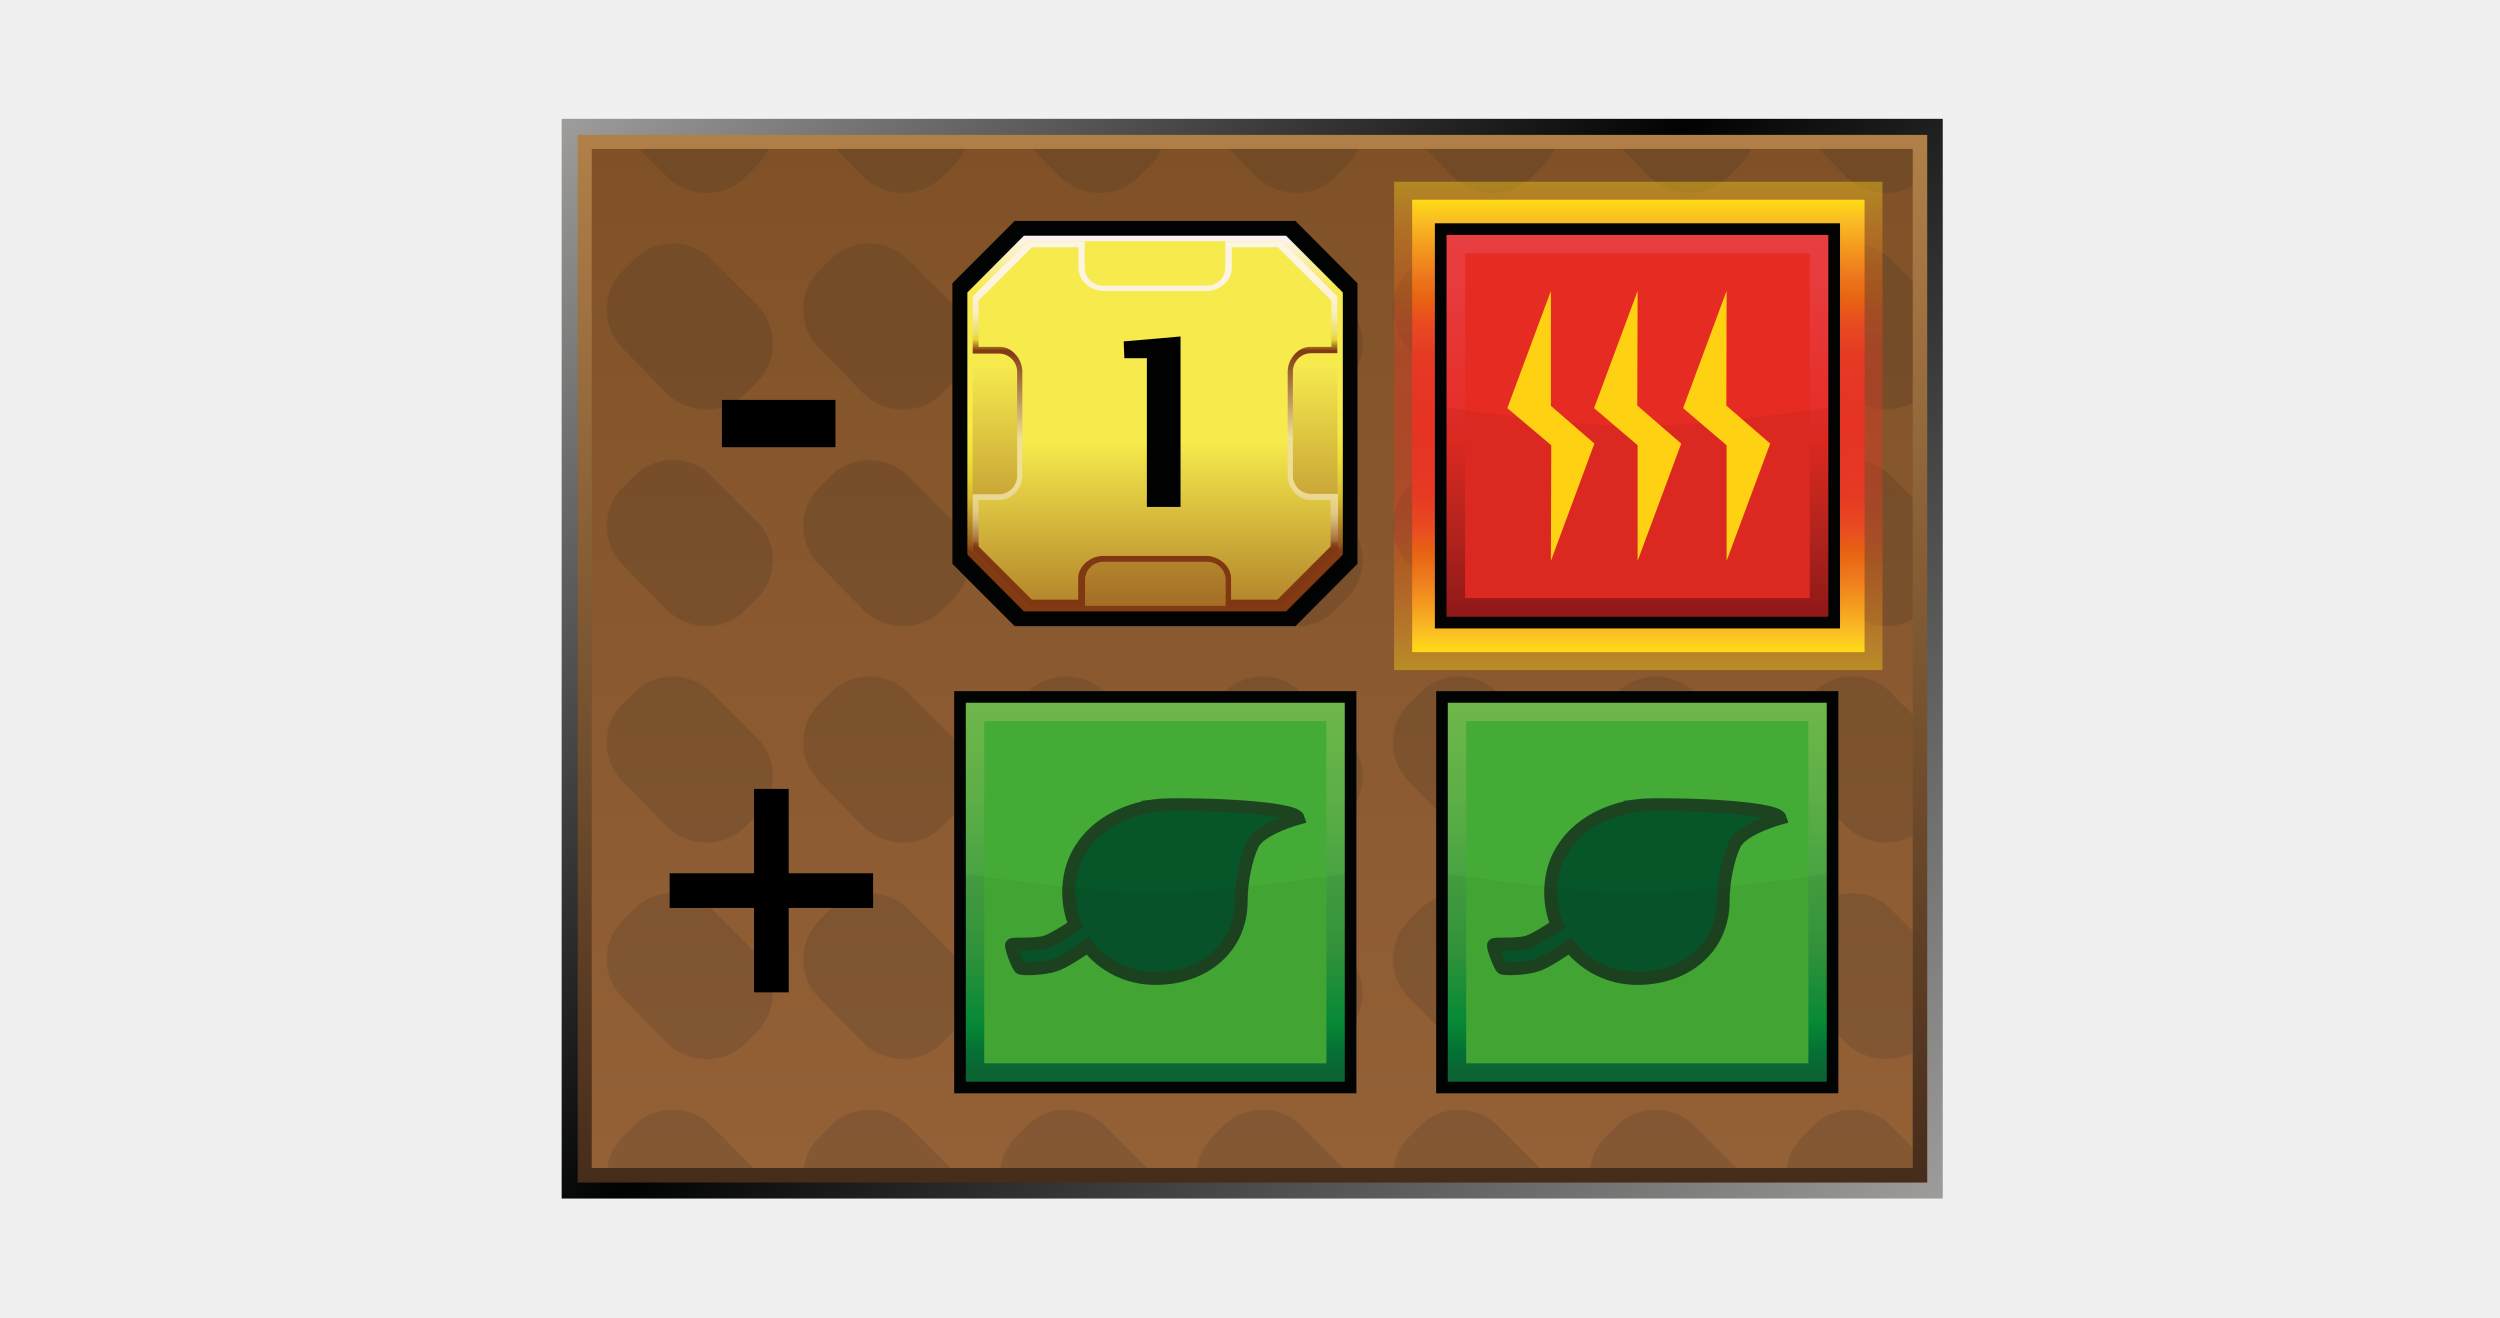
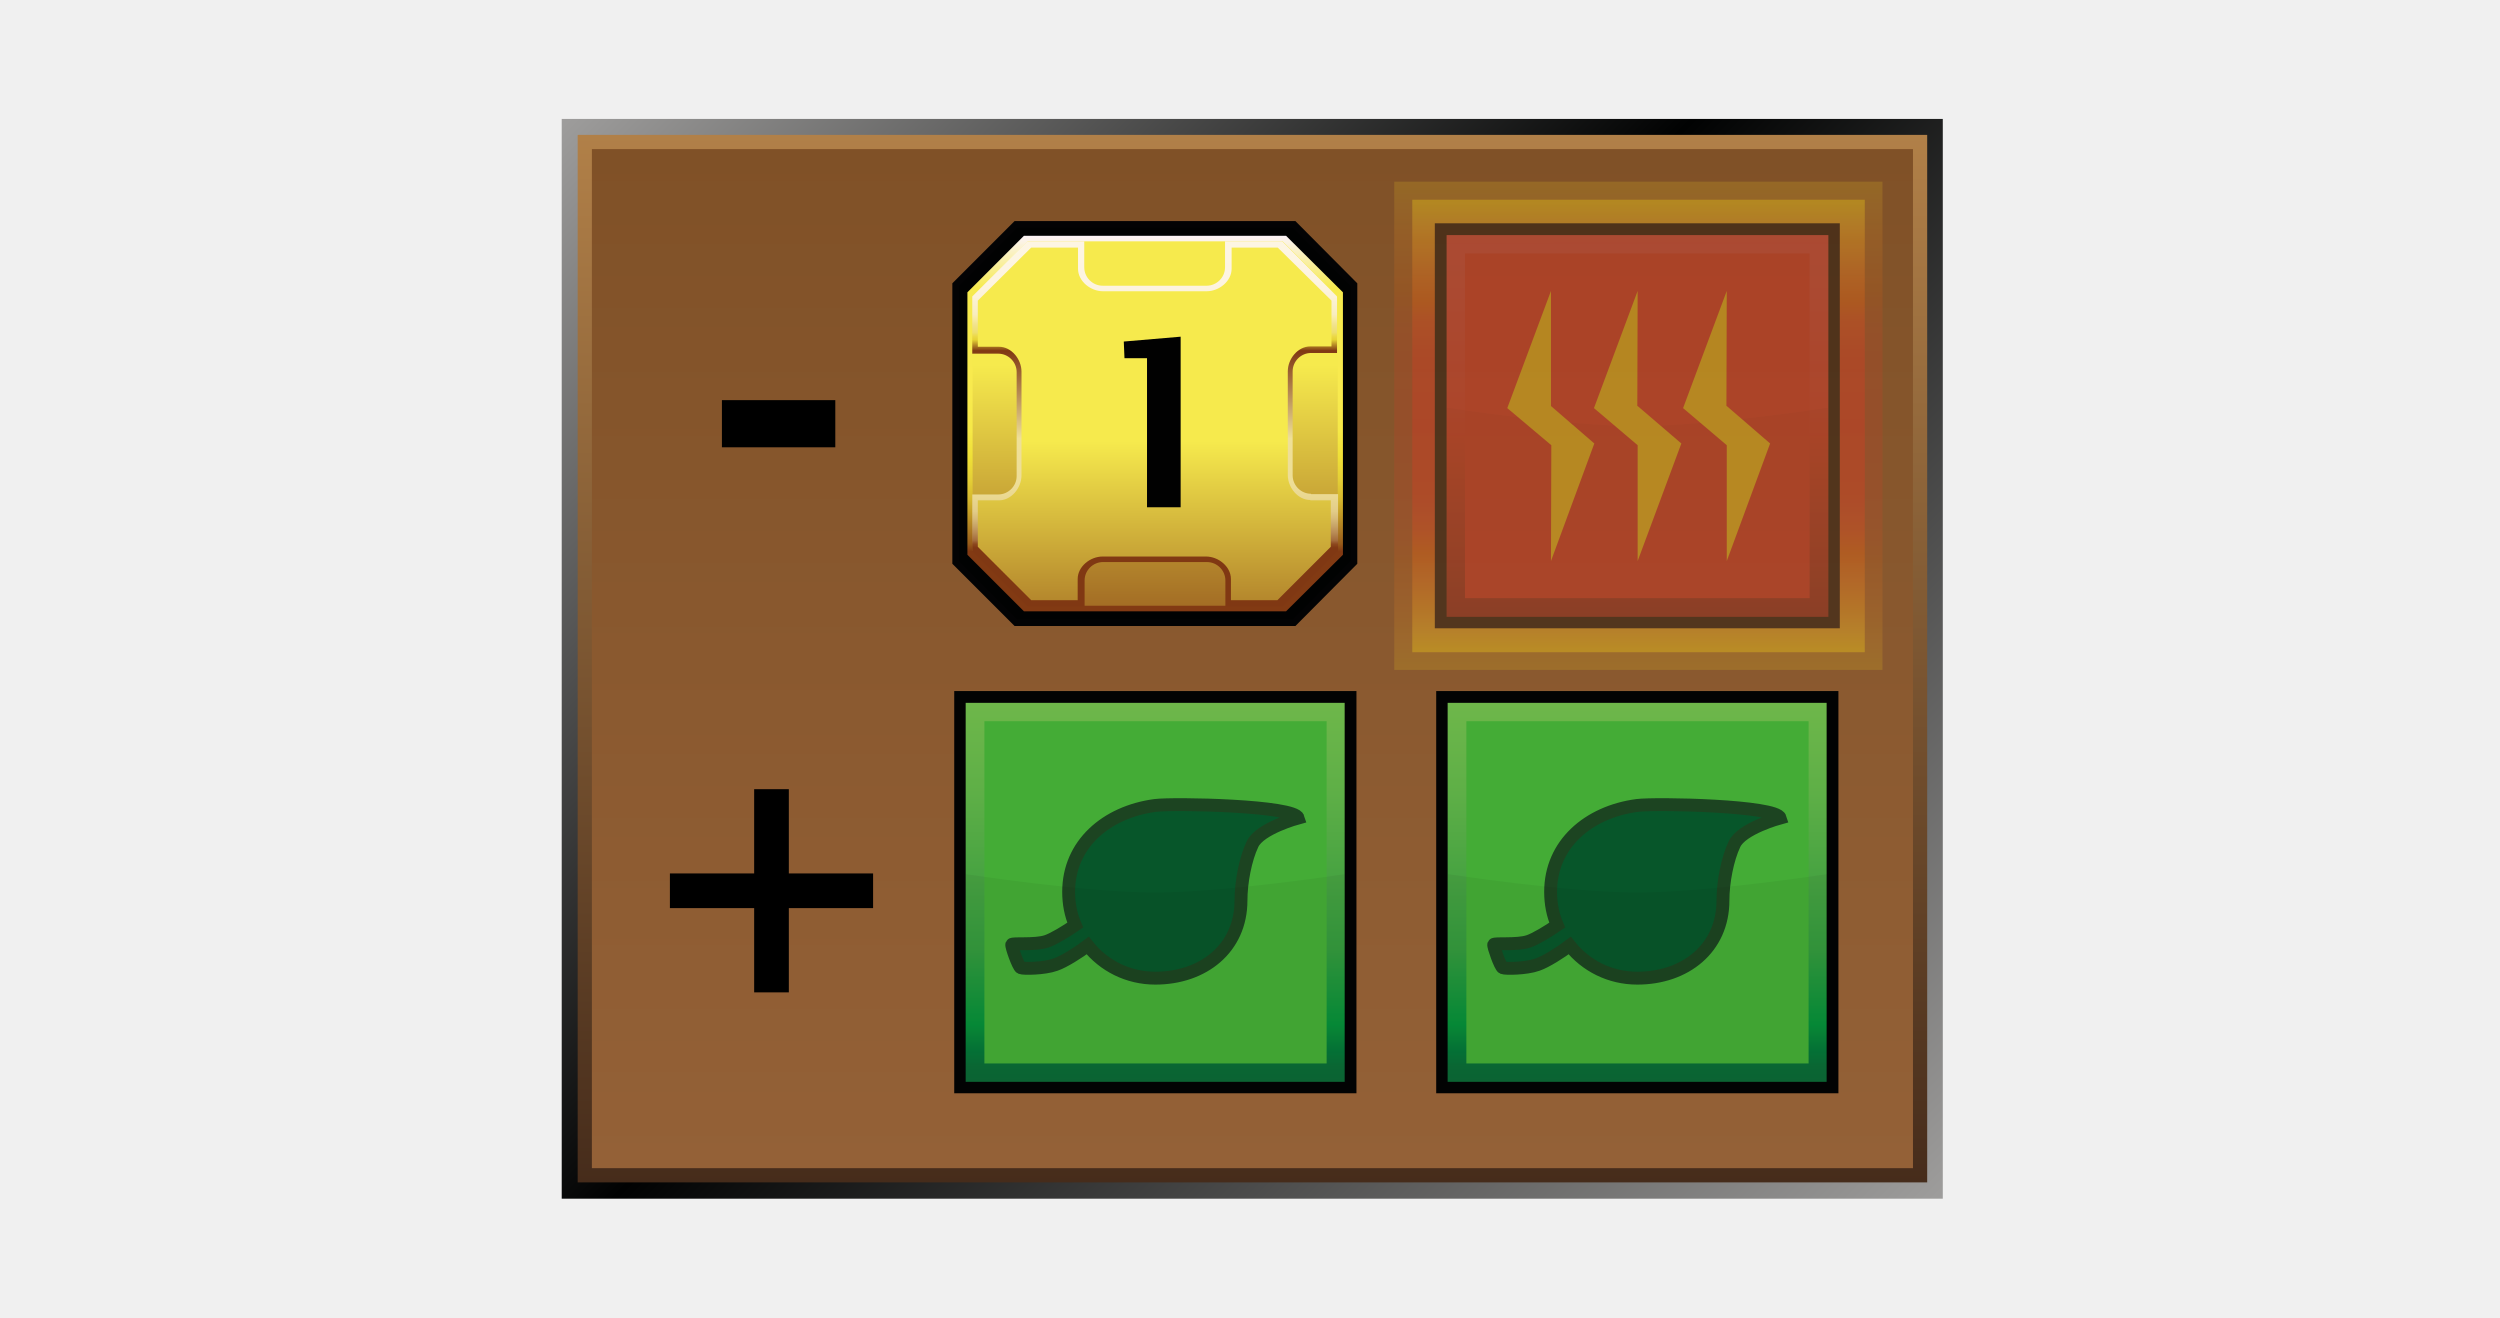
- <svg xmlns="http://www.w3.org/2000/svg" xmlns:xlink="http://www.w3.org/1999/xlink" id="Layer" viewBox="0 0 721 379.91">
-   <defs>
-     <style>.cls-1{fill:url(#linear-gradient-2);}.cls-2,.cls-3{fill:#020303;}.cls-4{fill:url(#linear-gradient-6);}.cls-5{fill:#1f1f1e;}.cls-6{fill:#010202;stroke:#030304;stroke-width:1.89px;}.cls-6,.cls-7,.cls-8{stroke-miterlimit:10;}.cls-9{fill:url(#linear-gradient-11);}.cls-7{fill:#fff;opacity:0;stroke:#1d1d1b;}.cls-10{fill:url(#linear-gradient-10);}.cls-8{fill:#07562a;stroke:#1c4421;stroke-width:3.72px;}.cls-11{fill:#44ac36;}.cls-12{fill:#ffd113;}.cls-13{fill:url(#linear-gradient-5);}.cls-14{fill:#e62b23;}.cls-15{fill:url(#Nowy_wzorek_2);opacity:.14;}.cls-15,.cls-16,.cls-17,.cls-3{isolation:isolate;}.cls-18{fill:none;}.cls-19{fill:url(#linear-gradient-7);}.cls-16,.cls-20{fill:#030304;}.cls-16,.cls-3{opacity:.05;}.cls-21{fill:url(#linear-gradient-9);}.cls-22{fill:url(#linear-gradient-3);}.cls-17{fill:url(#linear-gradient-8);opacity:.4;}.cls-23{fill:url(#linear-gradient);}.cls-24{fill:url(#linear-gradient-4);}.cls-25{fill:#010101;}.cls-26{fill:url(#linear-gradient-12);}</style>
-     <linearGradient id="linear-gradient" x1="538.56" y1="620.03" x2="183.71" y2="265.18" gradientTransform="translate(0 -252.64)" gradientUnits="userSpaceOnUse">
-       <stop offset="0" stop-color="#9e9d9c" />
-       <stop offset=".54" stop-color="#010202" />
-       <stop offset="1" stop-color="#9e9d9c" />
-     </linearGradient>
-     <linearGradient id="linear-gradient-2" x1="361.21" y1="593.69" x2="361.21" y2="291.54" gradientTransform="translate(0 -252.64)" gradientUnits="userSpaceOnUse">
-       <stop offset="0" stop-color="#462c1b" />
-       <stop offset="1" stop-color="#b18048" />
-     </linearGradient>
-     <linearGradient id="linear-gradient-3" x1="361.14" y1="589.49" x2="361.14" y2="295.59" gradientTransform="translate(0 -252.64)" gradientUnits="userSpaceOnUse">
-       <stop offset="0" stop-color="#946137" />
-       <stop offset="1" stop-color="#805127" />
-     </linearGradient>
-     <pattern id="Nowy_wzorek_2" x="0" y="0" width="56.69" height="62.45" patternTransform="translate(.5 .5)" patternUnits="userSpaceOnUse" viewBox="0 0 56.69 62.45">
+ <svg xmlns="http://www.w3.org/2000/svg" xmlns:xlink="http://www.w3.org/1999/xlink" version="1.1" id="Layer" x="0px" y="0px" viewBox="0 0 721 379.9" style="enable-background:new 0 0 721 379.9;" xml:space="preserve">
+   <style type="text/css">
+ 	.st0{fill:none;}
+ 	.st1{fill:#1F1F1E;}
+ 	.st2{fill:#FFFFFF;fill-opacity:0;}
+ 	.st3{fill:url(#external-border_00000101103329131168395740000014824503154814984352_);}
+ 	.st4{fill:url(#internal-border_00000102517041118291360850000009546548084467326138_);}
+ 	.st5{fill:url(#bg_00000155146477780294292760000017716256103013571201_);}
+ 	.st6{opacity:0.14;fill:url(#bgPattern_00000078722989007870232220000017367911229785374641_);enable-background:new    ;}
+ 	.st7{fill:#010202;stroke:#030304;stroke-width:1.89;stroke-miterlimit:10;}
+ 	.st8{fill:url(#obram_zolte_00000096060023086366012870000002880983824735726503_);}
+ 	.st9{fill:url(#tlo_wew_00000013192546302626483130000010200146048221798027_);}
+ 	.st10{fill:url(#obram_skosne_00000024000002794858998700000001402143598909752239_);}
+ 	.st11{fill:url(#tlo_zew_00000131333697019669717960000012275523742912099990_);}
+ 	.st12{fill:#010101;}
+ 	.st13{opacity:0.4;}
+ 	.st14{opacity:0.4;fill:url(#SVGID_1_);enable-background:new    ;}
+ 	.st15{fill:url(#SVGID_00000025440347864544946480000011372696118413352833_);}
+ 	.st16{fill:#030304;}
+ 	.st17{fill:url(#SVGID_00000060007798617549634450000018339748067463326117_);}
+ 	.st18{fill:#E62B23;}
+ 	.st19{opacity:5.000000e-02;fill:#030304;enable-background:new    ;}
+ 	.st20{fill:#FFD113;}
+ 	.st21{fill:#020303;}
+ 	.st22{fill:url(#SVGID_00000026123093426726671570000011816647755817311158_);}
+ 	.st23{fill:#44AC36;}
+ 	.st24{fill:#07562A;stroke:#1C4421;stroke-width:3.72;stroke-miterlimit:10;}
+ 	.st25{opacity:5.000000e-02;fill:#020303;enable-background:new    ;}
+ 	.st26{fill:url(#SVGID_00000168836744099336116150000012970680059644167582_);}
+ </style>
+   <pattern y="379.9" width="56.7" height="62.5" patternUnits="userSpaceOnUse" id="Nowy_wzorek_2" viewBox="0 -62.5 56.7 62.5" style="overflow:visible;">
+     <g>
+       <rect y="-62.5" class="st0" width="56.7" height="62.5" />
      <g>
-         <rect class="cls-18" width="56.69" height="62.45" />
+         <rect y="-62.5" class="st0" width="56.7" height="62.5" />
        <g>
-           <rect class="cls-18" x="0" y="0" width="56.69" height="62.45" />
+           <rect y="-62.5" class="st0" width="56.7" height="62.5" />
          <g>
-             <rect class="cls-18" x="0" y="0" width="56.69" height="62.45" />
+             <rect y="-62.5" class="st0" width="56.7" height="62.5" />
            <g>
-               <rect class="cls-18" x="0" y="0" width="56.69" height="62.45" />
-               <path class="cls-5" d="M47.77,25.04c6.04,6.04,6.04,16.12,0,22.16l-3.45,3.45c-6.04,6.04-16.12,6.04-22.45,0l-12.95-13.24c-6.04-6.04-6.04-16.12,0-22.16l3.45-3.45c6.04-6.04,16.12-6.04,22.16,0l13.24,13.24Z" />
+               <rect y="-62.5" class="st0" width="56.7" height="62.5" />
+               <path class="st1" d="M47.8-25c6-6,6-16.1,0-22.2l-3.5-3.5c-6-6-16.1-6-22.5,0L8.9-37.4c-6,6-6,16.1,0,22.2l3.4,3.4        c6,6,16.1,6,22.2,0C34.5-11.8,47.8-25,47.8-25z" />
            </g>
          </g>
        </g>
      </g>
-     </pattern>
-     <linearGradient id="linear-gradient-4" x1="333.13" y1="429.98" x2="333.13" y2="321.62" gradientTransform="translate(0 -253.65)" gradientUnits="userSpaceOnUse">
-       <stop offset=".16" stop-color="#823a13" />
-       <stop offset=".18" stop-color="#985c1a" />
-       <stop offset=".22" stop-color="#ae7d22" />
-       <stop offset=".26" stop-color="#c39d26" />
-       <stop offset=".3" stop-color="#d6b92e" />
-       <stop offset=".35" stop-color="#e4cf36" />
-       <stop offset=".41" stop-color="#efe036" />
-       <stop offset=".48" stop-color="#f6e947" />
-       <stop offset=".58" stop-color="#f8ea4e" />
-       <stop offset=".86" stop-color="#f6ea4d" />
-       <stop offset="1" stop-color="#fcf4f9" />
-     </linearGradient>
-     <linearGradient id="linear-gradient-5" x1="333.13" y1="315.85" x2="333.13" y2="481.48" gradientTransform="translate(0 -253.65)" gradientUnits="userSpaceOnUse">
-       <stop offset=".26" stop-color="#f6ea4d" />
-       <stop offset=".86" stop-color="#803813" />
-     </linearGradient>
-     <linearGradient id="linear-gradient-6" x1="333.19" y1="428.48" x2="333.19" y2="323.22" gradientTransform="translate(0 -253.65)" gradientUnits="userSpaceOnUse">
-       <stop offset=".16" stop-color="#803813" />
-       <stop offset=".17" stop-color="#8c471e" />
-       <stop offset=".18" stop-color="#a26b3c" />
-       <stop offset=".2" stop-color="#b78954" />
-       <stop offset=".22" stop-color="#c7a468" />
-       <stop offset=".24" stop-color="#d7bb7a" />
-       <stop offset=".26" stop-color="#e2cc88" />
-       <stop offset=".3" stop-color="#ead891" />
-       <stop offset=".34" stop-color="#eede97" />
-       <stop offset=".46" stop-color="#efe097" />
-       <stop offset=".7" stop-color="#803813" />
-       <stop offset=".73" stop-color="#e6d234" />
-       <stop offset=".74" stop-color="#ebd948" />
-       <stop offset=".75" stop-color="#eede6d" />
-       <stop offset=".77" stop-color="#f0e28a" />
-       <stop offset=".79" stop-color="#f8ebaa" />
-       <stop offset=".8" stop-color="#f8edbf" />
-       <stop offset=".83" stop-color="#faf0cf" />
-       <stop offset=".85" stop-color="#fcf2da" />
-       <stop offset=".89" stop-color="#fdf4e1" />
-       <stop offset=".99" stop-color="#fdf5e3" />
-     </linearGradient>
-     <linearGradient id="linear-gradient-7" x1="333.12" y1="338.67" x2="333.12" y2="501.13" gradientTransform="translate(0 -253.65)" gradientUnits="userSpaceOnUse">
-       <stop offset=".26" stop-color="#f6ea4d" />
-       <stop offset=".77" stop-color="#803813" />
-     </linearGradient>
-     <linearGradient id="linear-gradient-8" x1="472.48" y1="187.93" x2="472.48" y2="328.76" gradientTransform="translate(0 381.17) scale(1 -1)" gradientUnits="userSpaceOnUse">
-       <stop offset="0" stop-color="#ffdc15" />
-       <stop offset="0" stop-color="#ffdb16" />
-       <stop offset=".05" stop-color="#f9bb24" />
-       <stop offset=".1" stop-color="#f59d1e" />
-       <stop offset=".16" stop-color="#ef7c1e" />
-       <stop offset=".22" stop-color="#e86312" />
-       <stop offset=".27" stop-color="#e94c21" />
-       <stop offset=".34" stop-color="#e63b23" />
-       <stop offset=".41" stop-color="#e63624" />
-       <stop offset=".5" stop-color="#e63324" />
-       <stop offset=".59" stop-color="#e63624" />
-       <stop offset=".66" stop-color="#e63b23" />
-       <stop offset=".73" stop-color="#e94c21" />
-       <stop offset=".78" stop-color="#e86312" />
-       <stop offset=".84" stop-color="#ef7c1e" />
-       <stop offset=".9" stop-color="#f59d1e" />
-       <stop offset=".95" stop-color="#f9bb24" />
-       <stop offset="1" stop-color="#ffdb16" />
-       <stop offset="1" stop-color="#ffdc15" />
-     </linearGradient>
-     <linearGradient id="linear-gradient-9" x1="472.5" y1="193.11" x2="472.5" y2="323.58" xlink:href="#linear-gradient-8" />
-     <linearGradient id="linear-gradient-10" x1="-409.37" y1="1347.06" x2="-331.51" y2="1269.15" gradientTransform="translate(-190.8 -1064.09) rotate(-45)" gradientUnits="userSpaceOnUse">
-       <stop offset="0" stop-color="#951919" />
-       <stop offset=".21" stop-color="#b9251d" />
-       <stop offset=".47" stop-color="#e62b23" />
-       <stop offset=".55" stop-color="#e62f2a" />
-       <stop offset=".84" stop-color="#e73a3b" />
-       <stop offset="1" stop-color="#e83e41" />
-     </linearGradient>
-     <linearGradient id="linear-gradient-11" x1="-602.71" y1="1343.47" x2="-525.42" y2="1266.19" gradientTransform="translate(-190.6 -1064.17) rotate(-45)" gradientUnits="userSpaceOnUse">
-       <stop offset="0" stop-color="#0c6835" />
-       <stop offset=".04" stop-color="#0a6b36" />
-       <stop offset=".08" stop-color="#047638" />
-       <stop offset=".13" stop-color="#078738" />
-       <stop offset=".15" stop-color="#058f39" />
-       <stop offset=".35" stop-color="#34993d" />
-       <stop offset=".76" stop-color="#5eaf47" />
-       <stop offset="1" stop-color="#6eb74a" />
-     </linearGradient>
-     <linearGradient id="linear-gradient-12" x1="-504.42" y1="1441.76" x2="-427.13" y2="1364.47" xlink:href="#linear-gradient-11" />
-   </defs>
-   <rect class="cls-7" x=".5" y=".5" width="720" height="378.91" />
+     </g>
+   </pattern>
+   <rect x="0.5" y="0.5" class="st2" width="720" height="378.9" />
  <g id="prodBg">
-     <rect id="external-border" class="cls-23" x="161.98" y="34.27" width="398.31" height="311.39" />
-     <rect id="internal-border" class="cls-1" x="166.61" y="38.9" width="389.2" height="302.15" />
-     <rect id="bg" class="cls-22" x="170.66" y="42.95" width="380.97" height="293.9" />
-     <rect id="bgPattern" class="cls-15" x="170.66" y="42.95" width="380.97" height="293.9" />
-   </g>
-   <path d="M208.2,128.97v-13.64h32.74v13.64h-32.74Z" />
-   <path d="M217.47,286.19v-24.34h-24.34v-9.99h24.34v-24.34h9.99v24.34h24.34v9.99h-24.34v24.34h-9.99Z" />
+     <linearGradient id="external-border_00000179606764856659694830000016993294826822507939_" gradientUnits="userSpaceOnUse" x1="538.56" y1="-238.03" x2="183.71" y2="116.82" gradientTransform="matrix(1 0 0 -1 0 129.36)">
+       <stop offset="0" style="stop-color:#9E9D9C" />
+       <stop offset="0.54" style="stop-color:#010202" />
+       <stop offset="1" style="stop-color:#9E9D9C" />
+     </linearGradient>
+     <rect id="external-border" x="162" y="34.3" style="fill:url(#external-border_00000179606764856659694830000016993294826822507939_);" width="398.3" height="311.4" />
+     <linearGradient id="internal-border_00000044883949313541982940000002159867005483048089_" gradientUnits="userSpaceOnUse" x1="361.21" y1="-211.69" x2="361.21" y2="90.46" gradientTransform="matrix(1 0 0 -1 0 129.36)">
+       <stop offset="0" style="stop-color:#462C1B" />
+       <stop offset="1" style="stop-color:#B18048" />
+     </linearGradient>
+     <rect id="internal-border" x="166.6" y="38.9" style="fill:url(#internal-border_00000044883949313541982940000002159867005483048089_);" width="389.2" height="302.1" />
+     <linearGradient id="bg_00000119829901798887843370000018373060750374382011_" gradientUnits="userSpaceOnUse" x1="361.145" y1="-207.49" x2="361.145" y2="86.41" gradientTransform="matrix(1 0 0 -1 0 129.36)">
+       <stop offset="0" style="stop-color:#946137" />
+       <stop offset="1" style="stop-color:#805127" />
+     </linearGradient>
+     <rect id="bg" x="170.7" y="43" style="fill:url(#bg_00000119829901798887843370000018373060750374382011_);" width="381" height="293.9" />
+     <pattern id="bgPattern_00000137814139183440359250000008714382661259064232_" xlink:href="#Nowy_wzorek_2" patternTransform="matrix(1 0 0 -1 32.6 -15770.47)">
+ 	</pattern>
+     <rect id="bgPattern" x="170.7" y="43" style="opacity:0.14;fill:url(#bgPattern_00000137814139183440359250000008714382661259064232_);enable-background:new    ;" width="381" height="293.9" />
+   </g>
+   <path d="M208.2,129v-13.6h32.7V129H208.2z" />
+   <path d="M217.5,286.2v-24.3h-24.3v-10h24.3v-24.3h10v24.3h24.3v10h-24.3v24.3H217.5z" />
  <g id="mln">
-     <polygon id="obram_czarne" class="cls-6" points="293.02 64.67 275.61 82.08 275.61 162.22 293.02 179.64 373.23 179.64 390.55 162.22 390.55 82.08 373.23 64.67 293.02 64.67" />
-     <polygon id="obram_zolte" class="cls-24" points="295.29 67.98 278.99 84.35 278.99 159.96 295.29 176.33 370.9 176.33 387.27 159.96 387.27 84.35 370.9 67.98 295.29 67.98" />
-     <polygon id="tlo_wew" class="cls-13" points="296.41 69.57 280.51 85.49 280.51 158.84 296.41 174.74 369.85 174.74 385.75 158.84 385.75 85.49 369.85 69.57 296.41 69.57" />
-     <path id="obram_skosne" class="cls-4" d="M378.14,142.44c-2.91,0-5.27-2.36-5.27-5.27v-30.03c0-2.91,2.36-5.27,5.27-5.27h7.54v-16.37l-15.82-15.92h-16.47v7.54c0,2.91-2.36,5.27-5.27,5.27h-30.03c-2.91,0-5.27-2.36-5.27-5.27v-7.54h-16.37l-15.92,15.92v16.47h7.54c2.91,0,5.27,2.36,5.27,5.27v30.03c0,2.91-2.36,5.27-5.27,5.27h-7.54v16.37l15.92,15.92h16.47v-7.54c0-2.91,2.36-5.27,5.27-5.27h30.03c2.91,0,5.27,2.36,5.27,5.27v7.54h16.47l15.92-15.92v-16.47h-7.74Z" />
-     <path id="tlo_zew" class="cls-19" d="M377.86,144.23c-3.58,0-6.49-3.58-6.49-7.17v-29.86c0-3.58,2.91-7.17,6.49-7.17h6.12v-13.36l-15.45-15.35h-13.29v6.12c0,3.58-3.58,6.49-7.17,6.49h-29.86c-3.58,0-7.17-2.91-7.17-6.49v-6.12h-13.46l-15.35,15.35v13.36h6.12c3.58,0,6.49,3.58,6.49,7.17v29.86c0,3.58-2.91,7.17-6.49,7.17h-6.12v13.36l15.35,15.35h13.36v-6.12c0-3.58,3.58-6.49,7.17-6.49h29.76c3.58,0,7.17,2.91,7.17,6.49v6.12h13.36l15.35-15.35v-13.36h-5.9Z" />
-   </g>
-   <path class="cls-25" d="M330.76,146.2v-42.89h-6.49l-.2-4.85,16.4-1.42v49.16h-9.7Z" />
-   <g id="heat">
-     <rect class="cls-17" x="402.06" y="52.41" width="140.84" height="140.84" />
-     <rect class="cls-21" x="407.27" y="57.6" width="130.47" height="130.47" />
-     <rect class="cls-20" x="413.82" y="64.4" width="116.84" height="116.84" />
-     <rect class="cls-10" x="417.18" y="67.76" width="110.11" height="110.11" />
-     <rect class="cls-14" x="422.54" y="73.1" width="99.41" height="99.41" />
-     <path id="darker-2" class="cls-16" d="M527.29,177.87h-110.11v-60.34s34.67,5.34,55,5.34,55.11-5.34,55.11-5.34v60.34Z" />
+     <polygon id="obram_czarne" class="st7" points="293,64.7 275.6,82.1 275.6,162.2 293,179.6 373.2,179.6 390.5,162.2 390.5,82.1    373.2,64.7  " />
+     <linearGradient id="obram_zolte_00000073705552551666327700000006235300022115295423_" gradientUnits="userSpaceOnUse" x1="333.13" y1="-47.98" x2="333.13" y2="60.37" gradientTransform="matrix(1 0 0 -1 0 128.35)">
+       <stop offset="0.16" style="stop-color:#823A13" />
+       <stop offset="0.18" style="stop-color:#985C1A" />
+       <stop offset="0.22" style="stop-color:#AE7D22" />
+       <stop offset="0.26" style="stop-color:#C39D26" />
+       <stop offset="0.3" style="stop-color:#D6B92E" />
+       <stop offset="0.35" style="stop-color:#E4CF36" />
+       <stop offset="0.41" style="stop-color:#EFE036" />
+       <stop offset="0.48" style="stop-color:#F6E947" />
+       <stop offset="0.58" style="stop-color:#F8EA4E" />
+       <stop offset="0.86" style="stop-color:#F6EA4D" />
+       <stop offset="1" style="stop-color:#FCF4F9" />
+     </linearGradient>
+     <polygon id="obram_zolte" style="fill:url(#obram_zolte_00000073705552551666327700000006235300022115295423_);" points="295.3,68    279,84.3 279,160 295.3,176.3 370.9,176.3 387.3,160 387.3,84.3 370.9,68  " />
+     <linearGradient id="tlo_wew_00000024705252841654412760000008527248489897350536_" gradientUnits="userSpaceOnUse" x1="333.13" y1="66.15" x2="333.13" y2="-99.48" gradientTransform="matrix(1 0 0 -1 0 128.35)">
+       <stop offset="0.26" style="stop-color:#F6EA4D" />
+       <stop offset="0.86" style="stop-color:#803813" />
+     </linearGradient>
+     <polygon id="tlo_wew" style="fill:url(#tlo_wew_00000024705252841654412760000008527248489897350536_);" points="296.4,69.6    280.5,85.5 280.5,158.8 296.4,174.7 369.9,174.7 385.8,158.8 385.8,85.5 369.9,69.6  " />
+     <linearGradient id="obram_skosne_00000049218971928981305420000014005402059610489006_" gradientUnits="userSpaceOnUse" x1="333.205" y1="-46.48" x2="333.205" y2="58.77" gradientTransform="matrix(1 0 0 -1 0 128.35)">
+       <stop offset="0.16" style="stop-color:#803813" />
+       <stop offset="0.17" style="stop-color:#8C471E" />
+       <stop offset="0.18" style="stop-color:#A26B3C" />
+       <stop offset="0.2" style="stop-color:#B78954" />
+       <stop offset="0.22" style="stop-color:#C7A468" />
+       <stop offset="0.24" style="stop-color:#D7BB7A" />
+       <stop offset="0.26" style="stop-color:#E2CC88" />
+       <stop offset="0.3" style="stop-color:#EAD891" />
+       <stop offset="0.34" style="stop-color:#EEDE97" />
+       <stop offset="0.46" style="stop-color:#EFE097" />
+       <stop offset="0.7" style="stop-color:#803813" />
+       <stop offset="0.73" style="stop-color:#E6D234" />
+       <stop offset="0.74" style="stop-color:#EBD948" />
+       <stop offset="0.75" style="stop-color:#EEDE6D" />
+       <stop offset="0.77" style="stop-color:#F0E28A" />
+       <stop offset="0.79" style="stop-color:#F8EBAA" />
+       <stop offset="0.8" style="stop-color:#F8EDBF" />
+       <stop offset="0.83" style="stop-color:#FAF0CF" />
+       <stop offset="0.85" style="stop-color:#FCF2DA" />
+       <stop offset="0.89" style="stop-color:#FDF4E1" />
+       <stop offset="0.99" style="stop-color:#FDF5E3" />
+     </linearGradient>
+     <path id="obram_skosne" style="fill:url(#obram_skosne_00000049218971928981305420000014005402059610489006_);" d="M378.1,142.4   c-2.9,0-5.3-2.4-5.3-5.3v-30c0-2.9,2.4-5.3,5.3-5.3h7.5V85.5l-15.8-15.9h-16.5v7.5c0,2.9-2.4,5.3-5.3,5.3h-30   c-2.9,0-5.3-2.4-5.3-5.3v-7.5h-16.4l-15.9,15.9V102h7.5c2.9,0,5.3,2.4,5.3,5.3v30c0,2.9-2.4,5.3-5.3,5.3h-7.5v16.4l15.9,15.9h16.5   v-7.5c0-2.9,2.4-5.3,5.3-5.3h30c2.9,0,5.3,2.4,5.3,5.3v7.5H370l15.9-15.9v-16.5H378.1L378.1,142.4z" />
+     <linearGradient id="tlo_zew_00000176733223285061234090000010348388320845017740_" gradientUnits="userSpaceOnUse" x1="333.105" y1="43.33" x2="333.105" y2="-119.13" gradientTransform="matrix(1 0 0 -1 0 128.35)">
+       <stop offset="0.26" style="stop-color:#F6EA4D" />
+       <stop offset="0.77" style="stop-color:#803813" />
+     </linearGradient>
+     <path id="tlo_zew" style="fill:url(#tlo_zew_00000176733223285061234090000010348388320845017740_);" d="M377.9,144.2   c-3.6,0-6.5-3.6-6.5-7.2v-29.9c0-3.6,2.9-7.2,6.5-7.2h6.1V86.7l-15.5-15.3h-13.3v6.1c0,3.6-3.6,6.5-7.2,6.5h-29.9   c-3.6,0-7.2-2.9-7.2-6.5v-6.1h-13.5l-15.4,15.3V100h6.1c3.6,0,6.5,3.6,6.5,7.2v29.9c0,3.6-2.9,7.2-6.5,7.2h-6.1v13.4l15.4,15.4   h13.4v-6.1c0-3.6,3.6-6.5,7.2-6.5h29.8c3.6,0,7.2,2.9,7.2,6.5v6.1h13.4l15.4-15.4v-13.4H377.9L377.9,144.2z" />
+   </g>
+   <path class="st12" d="M330.8,146.2v-42.9h-6.5l-0.2-4.8l16.4-1.4v49.2H330.8L330.8,146.2z" />
+   <g id="heat" class="st13">
+     <linearGradient id="SVGID_1_" gradientUnits="userSpaceOnUse" x1="472.48" y1="892.08" x2="472.48" y2="751.24" gradientTransform="matrix(1 0 0 1 0 -698.83)">
+       <stop offset="0" style="stop-color:#FFDC15" />
+       <stop offset="0" style="stop-color:#FFDB16" />
+       <stop offset="5.000000e-02" style="stop-color:#F9BB24" />
+       <stop offset="0.1" style="stop-color:#F59D1E" />
+       <stop offset="0.16" style="stop-color:#EF7C1E" />
+       <stop offset="0.22" style="stop-color:#E86312" />
+       <stop offset="0.27" style="stop-color:#E94C21" />
+       <stop offset="0.34" style="stop-color:#E63B23" />
+       <stop offset="0.41" style="stop-color:#E63624" />
+       <stop offset="0.5" style="stop-color:#E63324" />
+       <stop offset="0.59" style="stop-color:#E63624" />
+       <stop offset="0.66" style="stop-color:#E63B23" />
+       <stop offset="0.73" style="stop-color:#E94C21" />
+       <stop offset="0.78" style="stop-color:#E86312" />
+       <stop offset="0.84" style="stop-color:#EF7C1E" />
+       <stop offset="0.9" style="stop-color:#F59D1E" />
+       <stop offset="0.95" style="stop-color:#F9BB24" />
+       <stop offset="1" style="stop-color:#FFDB16" />
+       <stop offset="1" style="stop-color:#FFDC15" />
+     </linearGradient>
+     <rect x="402.1" y="52.4" class="st14" width="140.8" height="140.8" />
+     <linearGradient id="SVGID_00000179641207642099071840000011432687132082406841_" gradientUnits="userSpaceOnUse" x1="472.505" y1="886.9" x2="472.505" y2="756.43" gradientTransform="matrix(1 0 0 1 0 -698.83)">
+       <stop offset="0" style="stop-color:#FFDC15" />
+       <stop offset="0" style="stop-color:#FFDB16" />
+       <stop offset="5.000000e-02" style="stop-color:#F9BB24" />
+       <stop offset="0.1" style="stop-color:#F59D1E" />
+       <stop offset="0.16" style="stop-color:#EF7C1E" />
+       <stop offset="0.22" style="stop-color:#E86312" />
+       <stop offset="0.27" style="stop-color:#E94C21" />
+       <stop offset="0.34" style="stop-color:#E63B23" />
+       <stop offset="0.41" style="stop-color:#E63624" />
+       <stop offset="0.5" style="stop-color:#E63324" />
+       <stop offset="0.59" style="stop-color:#E63624" />
+       <stop offset="0.66" style="stop-color:#E63B23" />
+       <stop offset="0.73" style="stop-color:#E94C21" />
+       <stop offset="0.78" style="stop-color:#E86312" />
+       <stop offset="0.84" style="stop-color:#EF7C1E" />
+       <stop offset="0.9" style="stop-color:#F59D1E" />
+       <stop offset="0.95" style="stop-color:#F9BB24" />
+       <stop offset="1" style="stop-color:#FFDB16" />
+       <stop offset="1" style="stop-color:#FFDC15" />
+     </linearGradient>
+     <rect x="407.3" y="57.6" style="fill:url(#SVGID_00000179641207642099071840000011432687132082406841_);" width="130.5" height="130.5" />
+     <rect x="413.8" y="64.4" class="st16" width="116.8" height="116.8" />
+     <linearGradient id="SVGID_00000057837518201653621900000015694230046751690161_" gradientUnits="userSpaceOnUse" x1="-831.585" y1="-1286.397" x2="-753.726" y2="-1208.487" gradientTransform="matrix(0.7071 -0.7071 -0.7071 -0.7071 150.652 -1319.752)">
+       <stop offset="0" style="stop-color:#951919" />
+       <stop offset="0.21" style="stop-color:#B9251D" />
+       <stop offset="0.47" style="stop-color:#E62B23" />
+       <stop offset="0.55" style="stop-color:#E62F2A" />
+       <stop offset="0.84" style="stop-color:#E73A3B" />
+       <stop offset="1" style="stop-color:#E83E41" />
+     </linearGradient>
+     <rect x="417.2" y="67.8" style="fill:url(#SVGID_00000057837518201653621900000015694230046751690161_);" width="110.1" height="110.1" />
+     <rect x="422.5" y="73.1" class="st18" width="99.4" height="99.4" />
+     <path id="darker-2" class="st19" d="M527.3,177.9H417.2v-60.3c0,0,34.7,5.3,55,5.3s55.1-5.3,55.1-5.3V177.9z" />
    <g>
-       <polygon class="cls-12" points="459.82 127.93 447.28 117.05 447.28 117.05 447.28 83.9 434.71 117.71 447.38 128.41 447.38 128.41 447.28 161.76 459.82 127.93" />
-       <polygon class="cls-12" points="484.86 127.93 472.29 117.05 472.19 117.05 472.29 83.9 459.74 117.71 472.29 128.41 472.29 128.41 472.29 161.76 484.86 127.93" />
-       <polygon class="cls-12" points="510.52 127.93 497.95 117.05 497.88 117.05 497.95 83.9 485.41 117.71 497.95 128.41 497.95 128.41 497.95 161.76 510.52 127.93" />
+       <polygon class="st20" points="459.8,127.9 447.3,117.1 447.3,117.1 447.3,83.9 434.7,117.7 447.4,128.4 447.4,128.4 447.3,161.8       " />
+       <polygon class="st20" points="484.9,127.9 472.3,117.1 472.2,117.1 472.3,83.9 459.7,117.7 472.3,128.4 472.3,128.4 472.3,161.8       " />
+       <polygon class="st20" points="510.5,127.9 498,117.1 497.9,117.1 498,83.9 485.4,117.7 498,128.4 498,128.4 498,161.8   " />
    </g>
  </g>
  <g id="plant">
-     <rect class="cls-2" x="275.19" y="199.32" width="115.99" height="115.99" />
-     <rect class="cls-9" x="278.54" y="202.67" width="109.29" height="109.29" />
-     <rect class="cls-11" x="283.85" y="207.97" width="98.69" height="98.69" />
-     <path id="leaf" class="cls-8" d="M333.14,232.34c-14.14,1.95-24.93,11.16-24.93,24.93,0,3.35,.65,6.6,1.86,9.58-2.6,1.77-6.42,4.09-8.28,4.74-3.26,1.12-9.77,.37-10.05,.93s1.86,6.42,2.6,6.7,6.7,.28,10.05-.93c2.42-.84,6.79-3.63,9.3-5.49,4.56,5.77,11.63,9.39,19.53,9.39,13.77,0,24.74-8.65,24.74-22.42,0-5.3,1.3-12,3.26-16.18,2.14-4.65,13.21-7.63,13.21-7.63-1.12-3.63-35.72-4.37-41.3-3.63Z" />
-     <path id="darker" class="cls-3" d="M387.84,311.97h-109.29v-59.9s34.42,5.3,54.6,5.3,54.69-5.3,54.69-5.3v59.9Z" />
+     <rect x="275.2" y="199.3" class="st21" width="116" height="116" />
+     <linearGradient id="SVGID_00000034802318748553772710000013326785739707930244_" gradientUnits="userSpaceOnUse" x1="-1024.927" y1="-1282.78" x2="-947.638" y2="-1205.5" gradientTransform="matrix(0.7071 -0.7071 -0.7071 -0.7071 150.852 -1319.832)">
+       <stop offset="0" style="stop-color:#0C6835" />
+       <stop offset="4.000000e-02" style="stop-color:#0A6B36" />
+       <stop offset="8.000000e-02" style="stop-color:#047638" />
+       <stop offset="0.13" style="stop-color:#078738" />
+       <stop offset="0.15" style="stop-color:#058F39" />
+       <stop offset="0.35" style="stop-color:#34993D" />
+       <stop offset="0.76" style="stop-color:#5EAF47" />
+       <stop offset="1" style="stop-color:#6EB74A" />
+     </linearGradient>
+     <rect x="278.5" y="202.7" style="fill:url(#SVGID_00000034802318748553772710000013326785739707930244_);" width="109.3" height="109.3" />
+     <rect x="283.9" y="208" class="st23" width="98.7" height="98.7" />
+     <path id="leaf" class="st24" d="M333.1,232.3c-14.1,1.9-24.9,11.2-24.9,24.9c0,3.4,0.6,6.6,1.9,9.6c-2.6,1.8-6.4,4.1-8.3,4.7   c-3.3,1.1-9.8,0.4-10,0.9s1.9,6.4,2.6,6.7s6.7,0.3,10-0.9c2.4-0.8,6.8-3.6,9.3-5.5c4.6,5.8,11.6,9.4,19.5,9.4   c13.8,0,24.7-8.6,24.7-22.4c0-5.3,1.3-12,3.3-16.2c2.1-4.6,13.2-7.6,13.2-7.6C373.3,232.3,338.7,231.6,333.1,232.3L333.1,232.3z" />
+     <path id="darker" class="st25" d="M387.8,312H278.5v-59.9c0,0,34.4,5.3,54.6,5.3s54.7-5.3,54.7-5.3V312z" />
  </g>
  <g id="plant-2">
-     <rect class="cls-2" x="414.19" y="199.32" width="115.99" height="115.99" />
-     <rect class="cls-26" x="417.54" y="202.67" width="109.29" height="109.29" />
-     <rect class="cls-11" x="422.85" y="207.97" width="98.69" height="98.69" />
-     <path id="leaf-2" class="cls-8" d="M472.14,232.34c-14.14,1.95-24.93,11.16-24.93,24.93,0,3.35,.65,6.6,1.86,9.58-2.6,1.77-6.42,4.09-8.28,4.74-3.26,1.12-9.77,.37-10.05,.93s1.86,6.42,2.6,6.7,6.7,.28,10.05-.93c2.42-.84,6.79-3.63,9.3-5.49,4.56,5.77,11.63,9.39,19.53,9.39,13.77,0,24.74-8.65,24.74-22.42,0-5.3,1.3-12,3.26-16.18,2.14-4.65,13.21-7.63,13.21-7.63-1.12-3.63-35.72-4.37-41.3-3.63Z" />
-     <path id="darker-2" class="cls-3" d="M526.84,311.97h-109.29v-59.9s34.42,5.3,54.6,5.3,54.69-5.3,54.69-5.3v59.9Z" />
+     <rect x="414.2" y="199.3" class="st21" width="116" height="116" />
+     <linearGradient id="SVGID_00000069368560218116639790000015946759275200464775_" gradientUnits="userSpaceOnUse" x1="-926.634" y1="-1381.068" x2="-849.355" y2="-1303.788" gradientTransform="matrix(0.7071 -0.7071 -0.7071 -0.7071 150.852 -1319.832)">
+       <stop offset="0" style="stop-color:#0C6835" />
+       <stop offset="4.000000e-02" style="stop-color:#0A6B36" />
+       <stop offset="8.000000e-02" style="stop-color:#047638" />
+       <stop offset="0.13" style="stop-color:#078738" />
+       <stop offset="0.15" style="stop-color:#058F39" />
+       <stop offset="0.35" style="stop-color:#34993D" />
+       <stop offset="0.76" style="stop-color:#5EAF47" />
+       <stop offset="1" style="stop-color:#6EB74A" />
+     </linearGradient>
+     <rect x="417.5" y="202.7" style="fill:url(#SVGID_00000069368560218116639790000015946759275200464775_);" width="109.3" height="109.3" />
+     <rect x="422.9" y="208" class="st23" width="98.7" height="98.7" />
+     <path id="leaf-2" class="st24" d="M472.1,232.3c-14.1,1.9-24.9,11.2-24.9,24.9c0,3.4,0.6,6.6,1.9,9.6c-2.6,1.8-6.4,4.1-8.3,4.7   c-3.3,1.1-9.8,0.4-10,0.9s1.9,6.4,2.6,6.7s6.7,0.3,10-0.9c2.4-0.8,6.8-3.6,9.3-5.5c4.6,5.8,11.6,9.4,19.5,9.4   c13.8,0,24.7-8.6,24.7-22.4c0-5.3,1.3-12,3.3-16.2c2.1-4.6,13.2-7.6,13.2-7.6C512.3,232.3,477.7,231.6,472.1,232.3L472.1,232.3z" />
+     <path id="darker-2_00000045584422665962453690000003856747489331799714_" class="st25" d="M526.8,312H417.6v-59.9   c0,0,34.4,5.3,54.6,5.3s54.7-5.3,54.7-5.3V312z" />
  </g>
</svg>
